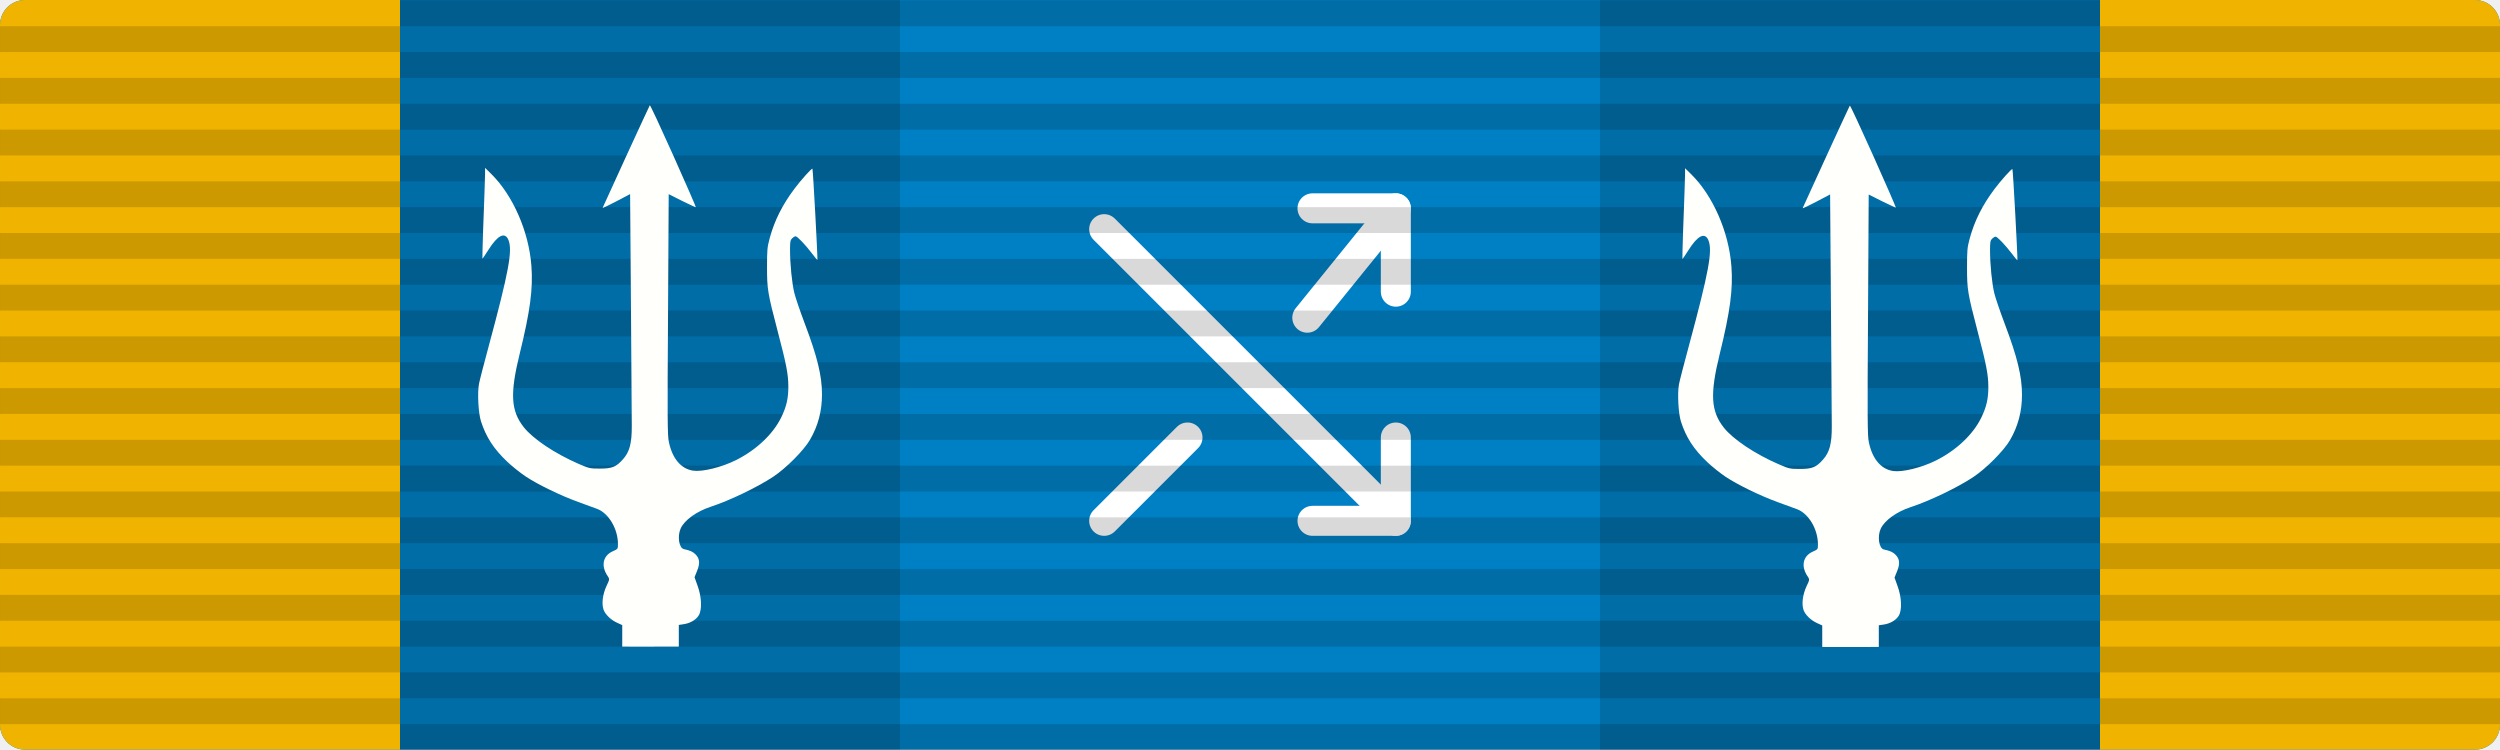
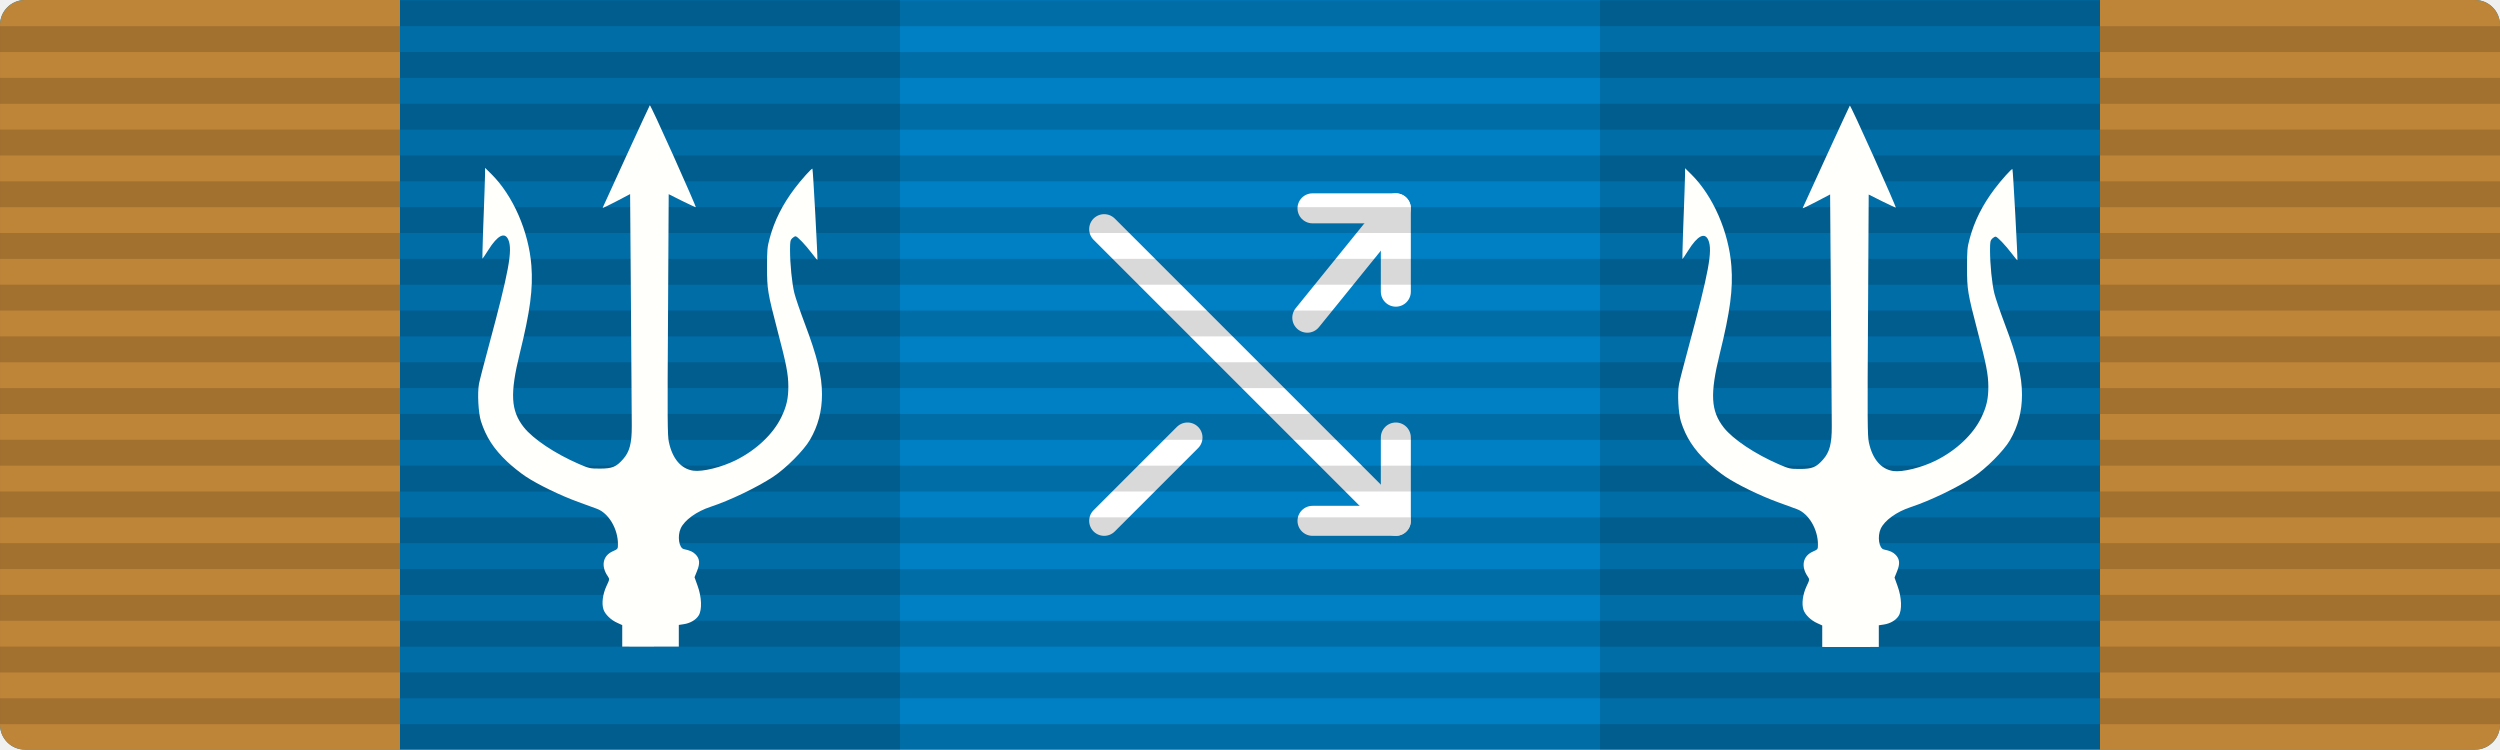
<svg xmlns="http://www.w3.org/2000/svg" xmlns:xlink="http://www.w3.org/1999/xlink" style="isolation:isolate" viewBox="0 0 500 150" width="500pt" height="150pt" version="1.1" id="svg1035">
  <defs id="defs825">
    <linearGradient id="linearGradient45718">
      <stop style="stop-color:#be8437;stop-opacity:1;" offset="0" id="stop45716" />
    </linearGradient>
    <linearGradient id="linearGradient6254">
      <stop style="stop-color:#0080c4;stop-opacity:1;" offset="0" id="stop6252" />
    </linearGradient>
    <linearGradient id="linearGradient14976">
      <stop style="stop-color:#000000;stop-opacity:0.15;" offset="0" id="stop14974" />
    </linearGradient>
    <linearGradient id="linearGradient7019" gradientTransform="translate(-34326,-49904)">
      <stop style="stop-color:#fffffc;stop-opacity:1;" offset="0" id="stop7017" />
    </linearGradient>
    <linearGradient id="linearGradient6393" gradientTransform="translate(-7794,-10726)">
      <stop style="stop-color:#f5e5d6;stop-opacity:1;" offset="0" id="stop6391" />
    </linearGradient>
    <linearGradient id="linearGradient6387" gradientTransform="translate(-1474,-971)">
      <stop style="stop-color:#be8437;stop-opacity:1;" offset="0" id="stop6385" />
    </linearGradient>
    <linearGradient id="linearGradient4909" gradientTransform="translate(-7794,-11076)">
      <stop style="stop-color:#f2f2f2;stop-opacity:1;" offset="0" id="stop4907" />
    </linearGradient>
    <linearGradient id="linearGradient4298">
      <stop style="stop-color:#c3c3c6;stop-opacity:1;" offset="0" id="stop4296" />
    </linearGradient>
    <linearGradient id="linearGradient3690" gradientTransform="translate(-11994,-13176)">
      <stop style="stop-color:#fff2cc;stop-opacity:1;" offset="0" id="stop3688" />
    </linearGradient>
    <linearGradient id="linearGradient3085" gradientTransform="translate(-8844,-13176)">
-       <stop style="stop-color:#f0b400;stop-opacity:1;" offset="0" id="stop3083" />
+       <stop style="stop-color:#be8437;stop-opacity:1;" offset="0" id="stop3083" />
    </linearGradient>
    <linearGradient id="linearGradient2483" gradientTransform="matrix(0.75,0,0,0.75,-16145.283,-23585.793)">
      <stop style="stop-color:#38b9ff;stop-opacity:1;" offset="0" id="stop2481" />
    </linearGradient>
    <linearGradient id="linearGradient1884">
      <stop style="stop-color:#005080;stop-opacity:1;" offset="0" id="stop1882" />
    </linearGradient>
    <linearGradient id="linearGradient7958">
      <stop id="stop7952" style="stop-color:#ffc000;stop-opacity:1" offset="0" />
      <stop id="stop7954" style="stop-color:#ffdf80;stop-opacity:1" offset="0.5" />
      <stop id="stop7956" style="stop-color:#e5ac00;stop-opacity:1" offset="1" />
    </linearGradient>
    <linearGradient x1="394.783" y1="476.928" x2="374.454" y2="437.142" id="linearGradient3652-8" xlink:href="#linearGradient7958" gradientUnits="userSpaceOnUse" gradientTransform="matrix(0.1790042,0,0,0.1790042,20.52061,-43.02618)" />
    <linearGradient x1="289.355" y1="417.233" x2="352.908" y2="456.477" id="linearGradient3654-7" xlink:href="#linearGradient7958" gradientUnits="userSpaceOnUse" gradientTransform="matrix(0.1790042,0,0,0.1790042,20.52061,-43.02618)" />
    <linearGradient x1="299.143" y1="428.989" x2="376.453" y2="414.415" id="linearGradient3656-3" xlink:href="#linearGradient7958" gradientUnits="userSpaceOnUse" gradientTransform="matrix(0.05092553,0.1716071,-0.1716071,0.05092553,146.5522,-55.37333)" />
    <linearGradient x1="412.399" y1="402.397" x2="426.533" y2="433.863" id="linearGradient3658-4" xlink:href="#linearGradient7958" gradientUnits="userSpaceOnUse" gradientTransform="matrix(0.1790042,0,0,0.1790042,20.52061,-43.02618)" />
    <linearGradient x1="403.282" y1="433.531" x2="428.91" y2="497.435" id="linearGradient3660-8" xlink:href="#linearGradient7958" gradientUnits="userSpaceOnUse" gradientTransform="matrix(0.1790042,0,0,0.1790042,20.52061,-43.02618)" />
-     <linearGradient xlink:href="#linearGradient45718" id="linearGradient31574" x1="399" y1="321.036" x2="899" y2="321.036" gradientUnits="userSpaceOnUse" />
+     <linearGradient xlink:href="#linearGradient3085" id="linearGradient31574" x1="399" y1="321.036" x2="899" y2="321.036" gradientUnits="userSpaceOnUse" />
    <linearGradient xlink:href="#linearGradient14976" id="linearGradient44552" gradientUnits="userSpaceOnUse" x1="399" y1="321.036" x2="899" y2="321.036" />
    <linearGradient xlink:href="#linearGradient14976" id="linearGradient44554" gradientUnits="userSpaceOnUse" x1="399" y1="321.036" x2="899" y2="321.036" />
    <linearGradient xlink:href="#linearGradient14976" id="linearGradient44556" gradientUnits="userSpaceOnUse" x1="399" y1="321.036" x2="899" y2="321.036" />
    <linearGradient xlink:href="#linearGradient14976" id="linearGradient44558" gradientUnits="userSpaceOnUse" x1="399" y1="321.036" x2="899" y2="321.036" />
    <linearGradient xlink:href="#linearGradient14976" id="linearGradient44560" gradientUnits="userSpaceOnUse" x1="399" y1="321.036" x2="899" y2="321.036" />
    <linearGradient xlink:href="#linearGradient14976" id="linearGradient44562" gradientUnits="userSpaceOnUse" x1="399" y1="321.036" x2="899" y2="321.036" />
    <linearGradient xlink:href="#linearGradient14976" id="linearGradient44564" gradientUnits="userSpaceOnUse" x1="399" y1="321.036" x2="899" y2="321.036" />
    <linearGradient xlink:href="#linearGradient14976" id="linearGradient44566" gradientUnits="userSpaceOnUse" x1="399" y1="321.036" x2="899" y2="321.036" />
    <linearGradient xlink:href="#linearGradient14976" id="linearGradient44568" gradientUnits="userSpaceOnUse" x1="399" y1="321.036" x2="899" y2="321.036" />
    <linearGradient xlink:href="#linearGradient14976" id="linearGradient44570" gradientUnits="userSpaceOnUse" x1="399" y1="321.036" x2="899" y2="321.036" />
    <linearGradient xlink:href="#linearGradient14976" id="linearGradient44572" gradientUnits="userSpaceOnUse" x1="399" y1="321.036" x2="899" y2="321.036" />
    <linearGradient xlink:href="#linearGradient14976" id="linearGradient44574" gradientUnits="userSpaceOnUse" x1="399" y1="321.036" x2="899" y2="321.036" />
    <linearGradient xlink:href="#linearGradient14976" id="linearGradient44576" gradientUnits="userSpaceOnUse" x1="399" y1="321.036" x2="899" y2="321.036" />
    <linearGradient xlink:href="#linearGradient14976" id="linearGradient44578" gradientUnits="userSpaceOnUse" x1="399" y1="321.036" x2="899" y2="321.036" />
    <linearGradient xlink:href="#linearGradient14976" id="linearGradient44580" gradientUnits="userSpaceOnUse" x1="399" y1="321.036" x2="899" y2="321.036" />
    <linearGradient xlink:href="#linearGradient14976" id="linearGradient44582" gradientUnits="userSpaceOnUse" x1="399" y1="321.036" x2="899" y2="321.036" />
    <linearGradient xlink:href="#linearGradient14976" id="linearGradient44584" gradientUnits="userSpaceOnUse" x1="399" y1="321.036" x2="899" y2="321.036" />
    <linearGradient xlink:href="#linearGradient14976" id="linearGradient44586" gradientUnits="userSpaceOnUse" x1="399" y1="321.036" x2="899" y2="321.036" />
    <linearGradient xlink:href="#linearGradient14976" id="linearGradient44588" gradientUnits="userSpaceOnUse" x1="399" y1="321.036" x2="899" y2="321.036" />
    <linearGradient xlink:href="#linearGradient14976" id="linearGradient44590" gradientUnits="userSpaceOnUse" x1="399" y1="321.036" x2="899" y2="321.036" />
    <linearGradient xlink:href="#linearGradient14976" id="linearGradient44592" gradientUnits="userSpaceOnUse" x1="399" y1="321.036" x2="899" y2="321.036" />
    <linearGradient xlink:href="#linearGradient14976" id="linearGradient44594" gradientUnits="userSpaceOnUse" x1="399" y1="321.036" x2="899" y2="321.036" />
    <linearGradient xlink:href="#linearGradient14976" id="linearGradient44596" gradientUnits="userSpaceOnUse" x1="399" y1="321.036" x2="899" y2="321.036" />
    <linearGradient xlink:href="#linearGradient14976" id="linearGradient44598" gradientUnits="userSpaceOnUse" x1="399" y1="321.036" x2="899" y2="321.036" />
    <linearGradient xlink:href="#linearGradient14976" id="linearGradient44600" gradientUnits="userSpaceOnUse" x1="399" y1="321.036" x2="899" y2="321.036" />
    <linearGradient xlink:href="#linearGradient14976" id="linearGradient44602" gradientUnits="userSpaceOnUse" x1="399" y1="321.036" x2="899" y2="321.036" />
    <linearGradient xlink:href="#linearGradient14976" id="linearGradient44604" gradientUnits="userSpaceOnUse" x1="399" y1="321.036" x2="899" y2="321.036" />
    <linearGradient xlink:href="#linearGradient14976" id="linearGradient44606" gradientUnits="userSpaceOnUse" x1="399" y1="321.036" x2="899" y2="321.036" />
    <linearGradient xlink:href="#linearGradient14976" id="linearGradient44608" gradientUnits="userSpaceOnUse" x1="399" y1="321.036" x2="899" y2="321.036" />
    <linearGradient xlink:href="#linearGradient14976" id="linearGradient44610" gradientUnits="userSpaceOnUse" x1="399" y1="321.036" x2="899" y2="321.036" />
    <linearGradient xlink:href="#linearGradient14976" id="linearGradient44612" gradientUnits="userSpaceOnUse" x1="399" y1="321.036" x2="899" y2="321.036" />
    <linearGradient xlink:href="#linearGradient14976" id="linearGradient44614" gradientUnits="userSpaceOnUse" x1="399" y1="321.036" x2="899" y2="321.036" />
    <linearGradient xlink:href="#linearGradient14976" id="linearGradient44616" gradientUnits="userSpaceOnUse" x1="399" y1="321.036" x2="899" y2="321.036" />
    <linearGradient xlink:href="#linearGradient14976" id="linearGradient44618" gradientUnits="userSpaceOnUse" x1="399" y1="321.036" x2="899" y2="321.036" />
    <linearGradient xlink:href="#linearGradient14976" id="linearGradient44620" gradientUnits="userSpaceOnUse" x1="399" y1="321.036" x2="899" y2="321.036" />
    <linearGradient xlink:href="#linearGradient14976" id="linearGradient44622" gradientUnits="userSpaceOnUse" x1="399" y1="321.036" x2="899" y2="321.036" />
    <linearGradient xlink:href="#linearGradient14976" id="linearGradient44624" gradientUnits="userSpaceOnUse" x1="399" y1="321.036" x2="899" y2="321.036" />
    <linearGradient xlink:href="#linearGradient14976" id="linearGradient44626" gradientUnits="userSpaceOnUse" x1="399" y1="321.036" x2="899" y2="321.036" />
    <linearGradient xlink:href="#linearGradient14976" id="linearGradient44628" gradientUnits="userSpaceOnUse" x1="399" y1="321.036" x2="899" y2="321.036" />
    <linearGradient xlink:href="#linearGradient14976" id="linearGradient44630" gradientUnits="userSpaceOnUse" x1="399" y1="321.036" x2="899" y2="321.036" />
    <linearGradient xlink:href="#linearGradient14976" id="linearGradient44632" gradientUnits="userSpaceOnUse" x1="399" y1="321.036" x2="899" y2="321.036" />
    <linearGradient xlink:href="#linearGradient14976" id="linearGradient44634" gradientUnits="userSpaceOnUse" x1="399" y1="321.036" x2="899" y2="321.036" />
    <linearGradient xlink:href="#linearGradient14976" id="linearGradient44636" gradientUnits="userSpaceOnUse" x1="399" y1="321.036" x2="899" y2="321.036" />
    <linearGradient xlink:href="#linearGradient14976" id="linearGradient44638" gradientUnits="userSpaceOnUse" x1="399" y1="321.036" x2="899" y2="321.036" />
    <linearGradient xlink:href="#linearGradient14976" id="linearGradient44640" gradientUnits="userSpaceOnUse" x1="399" y1="321.036" x2="899" y2="321.036" />
    <linearGradient xlink:href="#linearGradient14976" id="linearGradient44642" gradientUnits="userSpaceOnUse" x1="399" y1="321.036" x2="899" y2="321.036" />
    <linearGradient xlink:href="#linearGradient14976" id="linearGradient44644" gradientUnits="userSpaceOnUse" x1="399" y1="321.036" x2="899" y2="321.036" />
    <linearGradient xlink:href="#linearGradient14976" id="linearGradient44646" gradientUnits="userSpaceOnUse" x1="399" y1="321.036" x2="899" y2="321.036" />
    <linearGradient xlink:href="#linearGradient14976" id="linearGradient44648" gradientUnits="userSpaceOnUse" x1="399" y1="321.036" x2="899" y2="321.036" />
    <linearGradient xlink:href="#linearGradient14976" id="linearGradient44650" gradientUnits="userSpaceOnUse" x1="399" y1="321.036" x2="899" y2="321.036" />
    <linearGradient xlink:href="#linearGradient14976" id="linearGradient44652" gradientUnits="userSpaceOnUse" x1="399" y1="321.036" x2="899" y2="321.036" />
    <linearGradient xlink:href="#linearGradient14976" id="linearGradient44654" gradientUnits="userSpaceOnUse" x1="399" y1="321.036" x2="899" y2="321.036" />
    <linearGradient xlink:href="#linearGradient14976" id="linearGradient44656" gradientUnits="userSpaceOnUse" x1="399" y1="321.036" x2="899" y2="321.036" />
    <linearGradient xlink:href="#linearGradient14976" id="linearGradient44658" gradientUnits="userSpaceOnUse" x1="399" y1="321.036" x2="899" y2="321.036" />
    <linearGradient xlink:href="#linearGradient14976" id="linearGradient44660" gradientUnits="userSpaceOnUse" x1="399" y1="321.036" x2="899" y2="321.036" />
    <linearGradient xlink:href="#linearGradient14976" id="linearGradient44662" gradientUnits="userSpaceOnUse" x1="399" y1="321.036" x2="899" y2="321.036" />
    <linearGradient xlink:href="#linearGradient14976" id="linearGradient44664" gradientUnits="userSpaceOnUse" x1="399" y1="321.036" x2="899" y2="321.036" />
    <linearGradient xlink:href="#linearGradient14976" id="linearGradient44666" gradientUnits="userSpaceOnUse" x1="399" y1="321.036" x2="899" y2="321.036" />
    <linearGradient xlink:href="#linearGradient14976" id="linearGradient44668" gradientUnits="userSpaceOnUse" x1="399" y1="321.036" x2="899" y2="321.036" />
    <linearGradient xlink:href="#linearGradient14976" id="linearGradient44670" gradientUnits="userSpaceOnUse" x1="399" y1="321.036" x2="899" y2="321.036" />
    <linearGradient xlink:href="#linearGradient14976" id="linearGradient44672" gradientUnits="userSpaceOnUse" x1="399" y1="321.036" x2="899" y2="321.036" />
    <linearGradient xlink:href="#linearGradient14976" id="linearGradient44674" gradientUnits="userSpaceOnUse" x1="399" y1="321.036" x2="899" y2="321.036" />
    <linearGradient xlink:href="#linearGradient14976" id="linearGradient44676" gradientUnits="userSpaceOnUse" x1="399" y1="321.036" x2="899" y2="321.036" />
    <linearGradient xlink:href="#linearGradient14976" id="linearGradient44678" gradientUnits="userSpaceOnUse" x1="399" y1="321.036" x2="899" y2="321.036" />
    <linearGradient xlink:href="#linearGradient14976" id="linearGradient44680" gradientUnits="userSpaceOnUse" x1="399" y1="321.036" x2="899" y2="321.036" />
    <linearGradient xlink:href="#linearGradient14976" id="linearGradient44682" gradientUnits="userSpaceOnUse" x1="399" y1="321.036" x2="899" y2="321.036" />
    <linearGradient xlink:href="#linearGradient14976" id="linearGradient44684" gradientUnits="userSpaceOnUse" x1="399" y1="321.036" x2="899" y2="321.036" />
    <linearGradient xlink:href="#linearGradient14976" id="linearGradient44686" gradientUnits="userSpaceOnUse" x1="399" y1="321.036" x2="899" y2="321.036" />
    <linearGradient xlink:href="#linearGradient14976" id="linearGradient44688" gradientUnits="userSpaceOnUse" x1="399" y1="321.036" x2="899" y2="321.036" />
    <linearGradient xlink:href="#linearGradient14976" id="linearGradient44690" gradientUnits="userSpaceOnUse" x1="399" y1="321.036" x2="899" y2="321.036" />
    <linearGradient xlink:href="#linearGradient14976" id="linearGradient44692" gradientUnits="userSpaceOnUse" x1="399" y1="321.036" x2="899" y2="321.036" />
    <linearGradient xlink:href="#linearGradient14976" id="linearGradient44694" gradientUnits="userSpaceOnUse" x1="399" y1="321.036" x2="899" y2="321.036" />
    <linearGradient xlink:href="#linearGradient14976" id="linearGradient44696" gradientUnits="userSpaceOnUse" x1="399" y1="321.036" x2="899" y2="321.036" />
    <linearGradient xlink:href="#linearGradient14976" id="linearGradient44698" gradientUnits="userSpaceOnUse" x1="399" y1="321.036" x2="899" y2="321.036" />
    <linearGradient xlink:href="#linearGradient14976" id="linearGradient44700" gradientUnits="userSpaceOnUse" x1="399" y1="321.036" x2="899" y2="321.036" />
    <linearGradient xlink:href="#linearGradient14976" id="linearGradient44702" gradientUnits="userSpaceOnUse" x1="399" y1="321.036" x2="899" y2="321.036" />
    <linearGradient xlink:href="#linearGradient14976" id="linearGradient44704" gradientUnits="userSpaceOnUse" x1="399" y1="321.036" x2="899" y2="321.036" />
    <linearGradient xlink:href="#linearGradient14976" id="linearGradient44706" gradientUnits="userSpaceOnUse" x1="399" y1="321.036" x2="899" y2="321.036" />
    <linearGradient xlink:href="#linearGradient14976" id="linearGradient44708" gradientUnits="userSpaceOnUse" x1="399" y1="321.036" x2="899" y2="321.036" />
    <linearGradient xlink:href="#linearGradient14976" id="linearGradient44710" gradientUnits="userSpaceOnUse" x1="399" y1="321.036" x2="899" y2="321.036" />
    <linearGradient xlink:href="#linearGradient14976" id="linearGradient44712" gradientUnits="userSpaceOnUse" x1="399" y1="321.036" x2="899" y2="321.036" />
    <linearGradient xlink:href="#linearGradient14976" id="linearGradient44714" gradientUnits="userSpaceOnUse" x1="399" y1="321.036" x2="899" y2="321.036" />
    <linearGradient xlink:href="#linearGradient14976" id="linearGradient44716" gradientUnits="userSpaceOnUse" x1="399" y1="321.036" x2="899" y2="321.036" />
    <linearGradient xlink:href="#linearGradient14976" id="linearGradient44718" gradientUnits="userSpaceOnUse" x1="399" y1="321.036" x2="899" y2="321.036" />
    <linearGradient xlink:href="#linearGradient14976" id="linearGradient44720" gradientUnits="userSpaceOnUse" x1="399" y1="321.036" x2="899" y2="321.036" />
    <linearGradient xlink:href="#linearGradient14976" id="linearGradient44722" gradientUnits="userSpaceOnUse" x1="399" y1="321.036" x2="899" y2="321.036" />
    <linearGradient xlink:href="#linearGradient14976" id="linearGradient44724" gradientUnits="userSpaceOnUse" x1="399" y1="321.036" x2="899" y2="321.036" />
    <linearGradient xlink:href="#linearGradient14976" id="linearGradient44726" gradientUnits="userSpaceOnUse" x1="399" y1="321.036" x2="899" y2="321.036" />
    <linearGradient xlink:href="#linearGradient14976" id="linearGradient44728" gradientUnits="userSpaceOnUse" x1="399" y1="321.036" x2="899" y2="321.036" />
    <linearGradient xlink:href="#linearGradient14976" id="linearGradient44730" gradientUnits="userSpaceOnUse" x1="399" y1="321.036" x2="899" y2="321.036" />
    <linearGradient xlink:href="#linearGradient14976" id="linearGradient44732" gradientUnits="userSpaceOnUse" x1="399" y1="321.036" x2="899" y2="321.036" />
    <linearGradient xlink:href="#linearGradient6254" id="linearGradient7235" gradientUnits="userSpaceOnUse" gradientTransform="translate(-424,-270.9999)" x1="424" y1="345.964" x2="924" y2="345.964" />
  </defs>
  <g id="g13846" transform="matrix(2.774503,0,0,2.798122,-1054.197,-1620.29)" style="display:none;stroke-width:0.269">
    <path id="path12752" style="fill:#ffd970;fill-opacity:1;fill-rule:evenodd;stroke:#b28600;stroke-width:0.538;stroke-miterlimit:4;stroke-dasharray:none;stroke-opacity:1" d="m 91.824,19.084 -0.152,0.422 -3.949,10.828 0.016,0.018 -12.162,0.064 9.773,7.045 -4.145,11.689 10.648,-7.57 10.93,7.561 -4.316,-11.799 9.227,-6.926 -11.779,-0.045 z" />
    <path d="m 87.756,30.352 4.069,-11.267 4.089,11.286 11.78,0.046 -9.227,6.925 4.317,11.799 -10.931,-7.56 -10.647,7.572 4.144,-11.69 -9.774,-7.046 z" id="path2178-0" style="fill:#ffd970;fill-opacity:1;fill-rule:evenodd;stroke:none;stroke-width:0.014" />
    <g id="g8443" style="stroke-width:0.269">
      <path d="M 91.853,41.58 81.206,49.151 91.81,35.233 Z" id="path2180-3" style="fill:url(#linearGradient3652-8);fill-opacity:1;fill-rule:evenodd;stroke:none;stroke-width:0.014" />
      <path d="m 91.809,35.232 -6.46,2.23 -9.774,-7.046 z" id="path2182-9" style="fill:url(#linearGradient3654-7);fill-opacity:1;fill-rule:evenodd;stroke:none;stroke-width:0.014" />
      <path d="m 91.809,35.233 -4.087,-4.899 4.064,-11.14 z" id="path2184-8" style="fill:url(#linearGradient3656-3);fill-opacity:1;fill-rule:evenodd;stroke:none;stroke-width:0.014" />
      <path d="m 95.914,30.37 11.78,0.046 -15.884,4.817 z" id="path2186-6" style="fill:url(#linearGradient3658-4);fill-opacity:1;fill-rule:evenodd;stroke:none;stroke-width:0.014" />
      <path d="M 98.467,37.341 102.784,49.14 91.81,35.234 Z" id="path2188-5" style="fill:url(#linearGradient3660-8);fill-opacity:1;fill-rule:evenodd;stroke:none;stroke-width:0.014" />
    </g>
  </g>
  <path d="m 5,6.042e-5 h 490 c 2.76,0 5,2.239 5,4.998 V 144.93 c 0,2.759 -2.24,4.998 -5,4.998 H 5 c -2.76,0 -5,-2.239 -5,-4.998 V 4.998 C 0,2.239 2.24,6.042e-5 5,6.042e-5 Z" id="use18697" style="fill:url(#linearGradient7235);fill-opacity:1" />
  <g style="fill:none;stroke:#2c3e50;stroke-width:1.44;stroke-linecap:round;stroke-linejoin:round;stroke-miterlimit:4;stroke-dasharray:none" id="use2171" transform="matrix(4.166667,0,0,4.166667,200,25.00002)">
    <path stroke="none" d="M 0,0 H 24 V 24 H 0 Z" fill="none" id="path6867" style="stroke-width:1.44;stroke-miterlimit:4;stroke-dasharray:none" />
    <polyline points="15 4 19 4 19 8" id="polyline6869" style="stroke:#ffffff;stroke-width:1.44;stroke-miterlimit:4;stroke-dasharray:none;stroke-opacity:1" />
    <line x1="14.75" y1="9.25" x2="19" y2="4" id="line6871" style="stroke:#ffffff;stroke-width:1.44;stroke-miterlimit:4;stroke-dasharray:none;stroke-opacity:1" />
    <line x1="5" y1="19" x2="9" y2="15" id="line6873" style="stroke:#ffffff;stroke-width:1.44;stroke-miterlimit:4;stroke-dasharray:none;stroke-opacity:1" />
    <polyline points="15 19 19 19 19 15" id="polyline6875" style="stroke:#ffffff;stroke-width:1.44;stroke-miterlimit:4;stroke-dasharray:none;stroke-opacity:1" />
    <line x1="5" y1="5" x2="19" y2="19" id="line6877" style="stroke:#ffffff;stroke-width:1.44;stroke-miterlimit:4;stroke-dasharray:none;stroke-opacity:1" />
  </g>
  <path id="use18699" style="fill:url(#linearGradient3085);fill-opacity:1;fill-rule:nonzero;stroke-width:2.309;stop-color:#000000" d="M 5,2.042e-5 C 2.24,2.042e-5 5e-4,2.239 5e-4,4.998 V 144.93 c 0,2.759 2.24,4.998 5,4.998 H 80 V 2.042e-5 Z" />
  <path id="use18701" style="fill:url(#linearGradient3085);fill-opacity:1;fill-rule:nonzero;stroke-width:2.309;stop-color:#000000" d="M 420,2.042e-5 V 149.928 h 75 c 2.76,0 5,-2.239 5,-4.998 V 4.998 c 0,-2.759 -2.24,-4.998 -5,-4.998 z" />
  <g id="use18703" style="display:inline;fill:url(#linearGradient31574);fill-opacity:1;stroke-width:1" transform="matrix(1,0,0,0.9995202,-399,-245.882)">
    <g id="g31446" style="opacity:1;fill:url(#linearGradient44612);fill-opacity:1;stroke-width:1">
      <g opacity="0.25" id="g31388" style="opacity:1;fill:url(#linearGradient44554);fill-opacity:1;stroke-width:1">
        <path d="m 479,390.899 h 340 v 5.173 H 479 Z" fill-rule="evenodd" fill="#000000" id="path31386" style="fill:url(#linearGradient44552);fill-opacity:1;stroke-width:1" />
      </g>
      <g opacity="0.25" id="g31392" style="opacity:1;fill:url(#linearGradient44558);fill-opacity:1;stroke-width:1">
        <path d="m 479,380.554 h 340 v 5.173 H 479 Z" fill-rule="evenodd" fill="#000000" id="path31390" style="fill:url(#linearGradient44556);fill-opacity:1;stroke-width:1" />
      </g>
      <g opacity="0.25" id="g31396" style="opacity:1;fill:url(#linearGradient44562);fill-opacity:1;stroke-width:1">
        <path d="m 479,370.21 h 340 v 5.172 H 479 Z" fill-rule="evenodd" fill="#000000" id="path31394" style="fill:url(#linearGradient44560);fill-opacity:1;stroke-width:1" />
      </g>
      <g opacity="0.25" id="g31400" style="opacity:1;fill:url(#linearGradient44566);fill-opacity:1;stroke-width:1">
        <path d="m 479,359.865 h 340 v 5.172 H 479 Z" fill-rule="evenodd" fill="#000000" id="path31398" style="fill:url(#linearGradient44564);fill-opacity:1;stroke-width:1" />
      </g>
      <g opacity="0.25" id="g31404" style="opacity:1;fill:url(#linearGradient44570);fill-opacity:1;stroke-width:1">
        <path d="m 479,349.52 h 340 v 5.172 H 479 Z" fill-rule="evenodd" fill="#000000" id="path31402" style="fill:url(#linearGradient44568);fill-opacity:1;stroke-width:1" />
      </g>
      <g opacity="0.25" id="g31408" style="opacity:1;fill:url(#linearGradient44574);fill-opacity:1;stroke-width:1">
        <path d="m 479,339.175 h 340 v 5.173 H 479 Z" fill-rule="evenodd" fill="#000000" id="path31406" style="fill:url(#linearGradient44572);fill-opacity:1;stroke-width:1" />
      </g>
      <g opacity="0.25" id="g31412" style="opacity:1;fill:url(#linearGradient44578);fill-opacity:1;stroke-width:1">
        <path d="m 479,328.83 h 340 v 5.173 H 479 Z" fill-rule="evenodd" fill="#000000" id="path31410" style="fill:url(#linearGradient44576);fill-opacity:1;stroke-width:1" />
      </g>
      <g opacity="0.25" id="g31416" style="opacity:1;fill:url(#linearGradient44582);fill-opacity:1;stroke-width:1">
        <path d="m 479,318.486 h 340 v 5.172 H 479 Z" fill-rule="evenodd" fill="#000000" id="path31414" style="fill:url(#linearGradient44580);fill-opacity:1;stroke-width:1" />
      </g>
      <g opacity="0.25" id="g31420" style="opacity:1;fill:url(#linearGradient44586);fill-opacity:1;stroke-width:1">
        <path d="m 479,308.141 h 340 v 5.172 H 479 Z" fill-rule="evenodd" fill="#000000" id="path31418" style="fill:url(#linearGradient44584);fill-opacity:1;stroke-width:1" />
      </g>
      <g opacity="0.25" id="g31424" style="opacity:1;fill:url(#linearGradient44590);fill-opacity:1;stroke-width:1">
        <path d="m 479,297.796 h 340 v 5.172 H 479 Z" fill-rule="evenodd" fill="#000000" id="path31422" style="fill:url(#linearGradient44588);fill-opacity:1;stroke-width:1" />
      </g>
      <g opacity="0.25" id="g31428" style="opacity:1;fill:url(#linearGradient44594);fill-opacity:1;stroke-width:1">
        <path d="m 479,287.451 h 340 v 5.173 H 479 Z" fill-rule="evenodd" fill="#000000" id="path31426" style="fill:url(#linearGradient44592);fill-opacity:1;stroke-width:1" />
      </g>
      <g opacity="0.25" id="g31432" style="opacity:1;fill:url(#linearGradient44598);fill-opacity:1;stroke-width:1">
        <path d="m 479,277.106 h 340 v 5.173 H 479 Z" fill-rule="evenodd" fill="#000000" id="path31430" style="fill:url(#linearGradient44596);fill-opacity:1;stroke-width:1" />
      </g>
      <g opacity="0.25" id="g31436" style="opacity:1;fill:url(#linearGradient44602);fill-opacity:1;stroke-width:1">
        <path d="m 479,266.762 h 340 v 5.172 H 479 Z" fill-rule="evenodd" fill="#000000" id="path31434" style="fill:url(#linearGradient44600);fill-opacity:1;stroke-width:1" />
      </g>
      <g opacity="0.25" id="g31440" style="opacity:1;fill:url(#linearGradient44606);fill-opacity:1;stroke-width:1">
        <path d="m 479,256.417 h 340 v 5.172 H 479 Z" fill-rule="evenodd" fill="#000000" id="path31438" style="fill:url(#linearGradient44604);fill-opacity:1;stroke-width:1" />
      </g>
      <g opacity="0.25" id="g31444" style="opacity:1;fill:url(#linearGradient44610);fill-opacity:1;stroke-width:1">
        <path d="m 479,246.072 h 340 v 5.172 H 479 Z" fill-rule="evenodd" fill="#000000" id="path31442" style="fill:url(#linearGradient44608);fill-opacity:1;stroke-width:1" />
      </g>
    </g>
    <rect x="479" y="246" width="100" height="150" fill="#930007" id="rect31448" style="opacity:1;fill:url(#linearGradient44614);fill-opacity:1;stroke-width:1" />
    <rect x="719" y="246" width="100" height="150" fill="#930007" id="rect31450" style="opacity:1;fill:url(#linearGradient44616);fill-opacity:1;stroke-width:1" />
    <g id="g31508" style="opacity:1;fill:url(#linearGradient44674);fill-opacity:1;stroke-width:1">
      <g opacity="0.25" id="g31454" style="opacity:1;fill:url(#linearGradient44620);fill-opacity:1;stroke-width:1">
        <path d="m 399,385.727 h 80 v 5.172 h -80 z" fill-rule="evenodd" fill="#000000" id="path31452" style="fill:url(#linearGradient44618);fill-opacity:1;stroke-width:1" />
      </g>
      <g opacity="0.25" id="g31458" style="opacity:1;fill:url(#linearGradient44624);fill-opacity:1;stroke-width:1">
        <path d="m 399,375.382 h 80 v 5.172 h -80 z" fill-rule="evenodd" fill="#000000" id="path31456" style="fill:url(#linearGradient44622);fill-opacity:1;stroke-width:1" />
      </g>
      <g opacity="0.25" id="g31462" style="opacity:1;fill:url(#linearGradient44628);fill-opacity:1;stroke-width:1">
        <path d="m 399,365.037 h 80 v 5.172 h -80 z" fill-rule="evenodd" fill="#000000" id="path31460" style="fill:url(#linearGradient44626);fill-opacity:1;stroke-width:1" />
      </g>
      <g opacity="0.25" id="g31466" style="opacity:1;fill:url(#linearGradient44632);fill-opacity:1;stroke-width:1">
        <path d="m 399,354.692 h 80 v 5.173 h -80 z" fill-rule="evenodd" fill="#000000" id="path31464" style="fill:url(#linearGradient44630);fill-opacity:1;stroke-width:1" />
      </g>
      <g opacity="0.25" id="g31470" style="opacity:1;fill:url(#linearGradient44636);fill-opacity:1;stroke-width:1">
        <path d="m 399,344.347 h 80 v 5.173 h -80 z" fill-rule="evenodd" fill="#000000" id="path31468" style="fill:url(#linearGradient44634);fill-opacity:1;stroke-width:1" />
      </g>
      <g opacity="0.25" id="g31474" style="opacity:1;fill:url(#linearGradient44640);fill-opacity:1;stroke-width:1">
        <path d="m 399,334.003 h 80 v 5.172 h -80 z" fill-rule="evenodd" fill="#000000" id="path31472" style="fill:url(#linearGradient44638);fill-opacity:1;stroke-width:1" />
      </g>
      <g opacity="0.25" id="g31478" style="opacity:1;fill:url(#linearGradient44644);fill-opacity:1;stroke-width:1">
        <path d="m 399,323.658 h 80 v 5.172 h -80 z" fill-rule="evenodd" fill="#000000" id="path31476" style="fill:url(#linearGradient44642);fill-opacity:1;stroke-width:1" />
      </g>
      <g opacity="0.25" id="g31482" style="opacity:1;fill:url(#linearGradient44648);fill-opacity:1;stroke-width:1">
        <path d="m 399,313.313 h 80 v 5.172 h -80 z" fill-rule="evenodd" fill="#000000" id="path31480" style="fill:url(#linearGradient44646);fill-opacity:1;stroke-width:1" />
      </g>
      <g opacity="0.25" id="g31486" style="opacity:1;fill:url(#linearGradient44652);fill-opacity:1;stroke-width:1">
        <path d="m 399,302.968 h 80 v 5.173 h -80 z" fill-rule="evenodd" fill="#000000" id="path31484" style="fill:url(#linearGradient44650);fill-opacity:1;stroke-width:1" />
      </g>
      <g opacity="0.25" id="g31490" style="opacity:1;fill:url(#linearGradient44656);fill-opacity:1;stroke-width:1">
        <path d="m 399,292.623 h 80 v 5.173 h -80 z" fill-rule="evenodd" fill="#000000" id="path31488" style="fill:url(#linearGradient44654);fill-opacity:1;stroke-width:1" />
      </g>
      <g opacity="0.25" id="g31494" style="opacity:1;fill:url(#linearGradient44660);fill-opacity:1;stroke-width:1">
        <path d="m 399,282.279 h 80 v 5.172 h -80 z" fill-rule="evenodd" fill="#000000" id="path31492" style="fill:url(#linearGradient44658);fill-opacity:1;stroke-width:1" />
      </g>
      <g opacity="0.25" id="g31498" style="opacity:1;fill:url(#linearGradient44664);fill-opacity:1;stroke-width:1">
        <path d="m 399,271.934 h 80 v 5.172 h -80 z" fill-rule="evenodd" fill="#000000" id="path31496" style="fill:url(#linearGradient44662);fill-opacity:1;stroke-width:1" />
      </g>
      <g opacity="0.25" id="g31502" style="opacity:1;fill:url(#linearGradient44668);fill-opacity:1;stroke-width:1">
        <path d="m 399,261.589 h 80 v 5.172 h -80 z" fill-rule="evenodd" fill="#000000" id="path31500" style="fill:url(#linearGradient44666);fill-opacity:1;stroke-width:1" />
      </g>
      <g opacity="0.25" id="g31506" style="opacity:1;fill:url(#linearGradient44672);fill-opacity:1;stroke-width:1">
        <path d="m 399,251.244 h 80 v 5.173 h -80 z" fill-rule="evenodd" fill="#000000" id="path31504" style="fill:url(#linearGradient44670);fill-opacity:1;stroke-width:1" />
      </g>
    </g>
    <g id="g31566" style="opacity:1;fill:url(#linearGradient44732);fill-opacity:1;stroke-width:1">
      <g opacity="0.25" id="g31512" style="opacity:1;fill:url(#linearGradient44678);fill-opacity:1;stroke-width:1">
        <path d="m 819,385.727 h 80 v 5.172 h -80 z" fill-rule="evenodd" fill="#000000" id="path31510" style="fill:url(#linearGradient44676);fill-opacity:1;stroke-width:1" />
      </g>
      <g opacity="0.25" id="g31516" style="opacity:1;fill:url(#linearGradient44682);fill-opacity:1;stroke-width:1">
        <path d="m 819,375.382 h 80 v 5.172 h -80 z" fill-rule="evenodd" fill="#000000" id="path31514" style="fill:url(#linearGradient44680);fill-opacity:1;stroke-width:1" />
      </g>
      <g opacity="0.25" id="g31520" style="opacity:1;fill:url(#linearGradient44686);fill-opacity:1;stroke-width:1">
        <path d="m 819,365.037 h 80 v 5.172 h -80 z" fill-rule="evenodd" fill="#000000" id="path31518" style="fill:url(#linearGradient44684);fill-opacity:1;stroke-width:1" />
      </g>
      <g opacity="0.25" id="g31524" style="opacity:1;fill:url(#linearGradient44690);fill-opacity:1;stroke-width:1">
        <path d="m 819,354.692 h 80 v 5.173 h -80 z" fill-rule="evenodd" fill="#000000" id="path31522" style="fill:url(#linearGradient44688);fill-opacity:1;stroke-width:1" />
      </g>
      <g opacity="0.25" id="g31528" style="opacity:1;fill:url(#linearGradient44694);fill-opacity:1;stroke-width:1">
        <path d="m 819,344.347 h 80 v 5.173 h -80 z" fill-rule="evenodd" fill="#000000" id="path31526" style="fill:url(#linearGradient44692);fill-opacity:1;stroke-width:1" />
      </g>
      <g opacity="0.25" id="g31532" style="opacity:1;fill:url(#linearGradient44698);fill-opacity:1;stroke-width:1">
        <path d="m 819,334.003 h 80 v 5.172 h -80 z" fill-rule="evenodd" fill="#000000" id="path31530" style="fill:url(#linearGradient44696);fill-opacity:1;stroke-width:1" />
      </g>
      <g opacity="0.25" id="g31536" style="opacity:1;fill:url(#linearGradient44702);fill-opacity:1;stroke-width:1">
        <path d="m 819,323.658 h 80 v 5.172 h -80 z" fill-rule="evenodd" fill="#000000" id="path31534" style="fill:url(#linearGradient44700);fill-opacity:1;stroke-width:1" />
      </g>
      <g opacity="0.25" id="g31540" style="opacity:1;fill:url(#linearGradient44706);fill-opacity:1;stroke-width:1">
        <path d="m 819,313.313 h 80 v 5.172 h -80 z" fill-rule="evenodd" fill="#000000" id="path31538" style="fill:url(#linearGradient44704);fill-opacity:1;stroke-width:1" />
      </g>
      <g opacity="0.25" id="g31544" style="opacity:1;fill:url(#linearGradient44710);fill-opacity:1;stroke-width:1">
        <path d="m 819,302.968 h 80 v 5.173 h -80 z" fill-rule="evenodd" fill="#000000" id="path31542" style="fill:url(#linearGradient44708);fill-opacity:1;stroke-width:1" />
      </g>
      <g opacity="0.25" id="g31548" style="opacity:1;fill:url(#linearGradient44714);fill-opacity:1;stroke-width:1">
        <path d="m 819,292.623 h 80 v 5.173 h -80 z" fill-rule="evenodd" fill="#000000" id="path31546" style="fill:url(#linearGradient44712);fill-opacity:1;stroke-width:1" />
      </g>
      <g opacity="0.25" id="g31552" style="opacity:1;fill:url(#linearGradient44718);fill-opacity:1;stroke-width:1">
        <path d="m 819,282.279 h 80 v 5.172 h -80 z" fill-rule="evenodd" fill="#000000" id="path31550" style="fill:url(#linearGradient44716);fill-opacity:1;stroke-width:1" />
      </g>
      <g opacity="0.25" id="g31556" style="opacity:1;fill:url(#linearGradient44722);fill-opacity:1;stroke-width:1">
        <path d="m 819,271.934 h 80 v 5.172 h -80 z" fill-rule="evenodd" fill="#000000" id="path31554" style="fill:url(#linearGradient44720);fill-opacity:1;stroke-width:1" />
      </g>
      <g opacity="0.25" id="g31560" style="opacity:1;fill:url(#linearGradient44726);fill-opacity:1;stroke-width:1">
        <path d="m 819,261.589 h 80 v 5.172 h -80 z" fill-rule="evenodd" fill="#000000" id="path31558" style="fill:url(#linearGradient44724);fill-opacity:1;stroke-width:1" />
      </g>
      <g opacity="0.25" id="g31564" style="opacity:1;fill:url(#linearGradient44730);fill-opacity:1;stroke-width:1">
        <path d="m 819,251.244 h 80 v 5.173 h -80 z" fill-rule="evenodd" fill="#000000" id="path31562" style="fill:url(#linearGradient44728);fill-opacity:1;stroke-width:1" />
      </g>
    </g>
  </g>
  <path d="m 135.761,129.319 q 0,-2.427 0,-4.332 l 0.976,-0.148 c 1.297,-0.188 2.446,-0.858 2.999,-1.746 0.7,-1.129 0.611,-3.689 -0.217,-5.933 l -0.612,-1.711 0.508,-1.267 c 0.612,-1.5 0.533,-2.432 -0.276,-3.275 -0.538,-0.552 -1.085,-0.809 -2.372,-1.085 -0.977,-0.217 -1.327,-2.599 -0.626,-4.142 0.764,-1.667 3.18,-3.408 6.006,-4.33 3.807,-1.253 9.252,-3.867 12.462,-5.977 2.57,-1.697 6.15,-5.277 7.388,-7.417 1.617,-2.782 2.401,-5.716 2.401,-9.079 0,-3.699 -0.917,-7.491 -3.471,-14.238 -0.903,-2.386 -1.835,-5.119 -2.067,-6.07 -0.473,-1.938 -0.853,-5.79 -0.853,-8.606 0,-1.608 0.059,-1.938 0.409,-2.293 0.232,-0.227 0.538,-0.414 0.706,-0.414 0.335,0 1.943,1.681 3.304,3.471 0.532,0.721 1.006,1.268 1.055,1.243 0.089,-0.113 -0.873,-18.103 -0.996,-18.217 -0.138,-0.148 -2.185,2.131 -3.546,3.931 -2.446,3.24 -4.054,6.44 -5,9.956 -0.489,1.805 -0.533,2.338 -0.533,5.81 0,4.354 0.118,5.104 2.12,12.767 1.731,6.574 2.131,8.606 2.141,11.027 0.015,2.412 -0.365,4.064 -1.42,6.234 -1.653,3.363 -4.967,6.5 -9.05,8.546 -2.89,1.44 -6.697,2.372 -8.546,2.111 -2.431,-0.35 -4.177,-2.402 -4.878,-5.735 -0.276,-1.297 -0.305,-4.434 -0.167,-25.521 l 0.133,-24.046 2.678,1.346 c 1.484,0.73 2.722,1.302 2.752,1.267 0.044,-0.044 -1.973,-4.69 -4.498,-10.321 -2.52,-5.627 -4.631,-10.154 -4.705,-10.076 -0.108,0.124 -9.162,19.82 -9.434,20.506 -0.049,0.108 1.174,-0.464 2.708,-1.273 l 2.781,-1.464 0.168,21.782 c 0.089,11.989 0.167,23.046 0.167,24.574 0.015,3.487 -0.429,5.183 -1.745,6.663 -1.361,1.548 -2.185,1.884 -4.616,1.884 -1.988,0 -2.141,-0.03 -4.236,-0.932 -4.754,-2.062 -9.158,-5.001 -11.008,-7.353 -2.599,-3.319 -2.781,-6.697 -0.794,-14.77 2.082,-8.453 2.673,-12.936 2.323,-17.507 -0.518,-6.85 -3.669,-14.05 -8.023,-18.365 l -1.243,-1.223 v 1.134 c 0,0.611 -0.045,2.185 -0.104,3.487 -0.182,3.989 -0.478,13.482 -0.429,13.546 0.03,0.025 0.562,-0.754 1.179,-1.731 1.864,-2.978 3.314,-3.698 4.019,-2.031 0.873,2.096 0.079,6.361 -3.916,21.176 -0.976,3.605 -1.864,7.032 -1.967,7.629 -0.341,1.849 -0.124,5.824 0.394,7.461 1.011,3.151 2.555,5.548 5.262,8.103 0.977,0.932 2.629,2.249 3.669,2.939 2.461,1.632 6.924,3.802 10.549,5.119 1.573,0.582 3.255,1.193 3.728,1.361 2.343,0.873 4.207,4.024 4.192,7.096 0,0.913 -0.015,0.947 -1.026,1.391 -2.002,0.873 -2.431,2.979 -0.991,5.025 0.365,0.558 0.365,0.572 -0.291,1.963 -0.735,1.588 -0.981,3.487 -0.582,4.66 0.306,0.962 1.499,2.111 2.737,2.659 l 1.011,0.463 v 4.298 c 0.785,0.01 2.103,0.028 11.313,0 z m -5.124,11.158" vector-effect="non-scaling-stroke" stroke-width="2" stroke-linejoin="miter" stroke-linecap="square" stroke-miterlimit="3" id="use18705" style="isolation:isolate;fill:url(#linearGradient7019);fill-opacity:1" />
  <path d="m 375.761,129.391 q 0,-2.428 0,-4.333 l 0.976,-0.148 c 1.297,-0.187 2.446,-0.858 2.999,-1.745 0.7,-1.13 0.611,-3.689 -0.217,-5.933 l -0.612,-1.711 0.508,-1.268 c 0.612,-1.499 0.533,-2.431 -0.276,-3.274 -0.538,-0.553 -1.085,-0.809 -2.372,-1.085 -0.977,-0.217 -1.327,-2.599 -0.626,-4.143 0.764,-1.667 3.18,-3.407 6.006,-4.33 3.807,-1.252 9.252,-3.866 12.462,-5.977 2.57,-1.696 6.15,-5.276 7.388,-7.417 1.617,-2.781 2.401,-5.715 2.401,-9.079 0,-3.698 -0.917,-7.491 -3.471,-14.237 -0.903,-2.387 -1.835,-5.119 -2.067,-6.071 -0.473,-1.938 -0.853,-5.789 -0.853,-8.605 0,-1.608 0.059,-1.938 0.409,-2.293 0.232,-0.227 0.538,-0.415 0.706,-0.415 0.335,0 1.943,1.682 3.304,3.472 0.532,0.72 1.006,1.268 1.055,1.243 0.089,-0.114 -0.873,-18.104 -0.996,-18.217 -0.138,-0.148 -2.185,2.13 -3.546,3.93 -2.446,3.24 -4.054,6.441 -5,9.957 -0.489,1.805 -0.533,2.338 -0.533,5.809 0,4.355 0.118,5.104 2.12,12.768 1.731,6.574 2.131,8.606 2.141,11.027 0.015,2.412 -0.365,4.064 -1.42,6.233 -1.653,3.364 -4.967,6.5 -9.05,8.547 -2.89,1.44 -6.697,2.372 -8.546,2.111 -2.431,-0.351 -4.177,-2.402 -4.878,-5.736 -0.276,-1.297 -0.305,-4.433 -0.167,-25.521 l 0.133,-24.046 2.678,1.347 c 1.484,0.729 2.722,1.301 2.752,1.267 0.044,-0.044 -1.973,-4.69 -4.498,-10.322 -2.52,-5.627 -4.631,-10.154 -4.705,-10.075 -0.108,0.123 -9.162,19.82 -9.434,20.505 -0.049,0.109 1.174,-0.463 2.708,-1.272 l 2.781,-1.465 0.168,21.783 c 0.089,11.989 0.167,23.045 0.167,24.574 0.015,3.486 -0.429,5.183 -1.745,6.662 -1.361,1.549 -2.185,1.884 -4.616,1.884 -1.988,0 -2.141,-0.029 -4.236,-0.932 -4.754,-2.061 -9.158,-5 -11.008,-7.353 -2.599,-3.319 -2.781,-6.697 -0.794,-14.77 2.082,-8.452 2.673,-12.935 2.323,-17.507 -0.518,-6.85 -3.669,-14.05 -8.023,-18.365 l -1.243,-1.223 v 1.135 c 0,0.611 -0.045,2.184 -0.104,3.486 -0.182,3.99 -0.478,13.483 -0.429,13.547 0.03,0.025 0.562,-0.754 1.179,-1.731 1.864,-2.979 3.314,-3.699 4.019,-2.032 0.873,2.096 0.079,6.362 -3.916,21.176 -0.976,3.605 -1.864,7.033 -1.967,7.629 -0.341,1.85 -0.124,5.825 0.394,7.462 1.011,3.151 2.555,5.548 5.262,8.102 0.977,0.932 2.629,2.249 3.669,2.94 2.461,1.632 6.924,3.802 10.549,5.118 1.573,0.582 3.255,1.194 3.728,1.362 2.343,0.872 4.207,4.024 4.192,7.096 0,0.912 -0.015,0.947 -1.026,1.391 -2.002,0.873 -2.431,2.978 -0.991,5.025 0.365,0.557 0.365,0.572 -0.291,1.963 -0.735,1.588 -0.981,3.486 -0.582,4.66 0.306,0.962 1.499,2.111 2.737,2.658 l 1.011,0.464 v 4.298 c 0.785,0.01 2.103,0.028 11.313,0 z m -5.124,11.157" vector-effect="non-scaling-stroke" stroke-width="2" stroke-linejoin="miter" stroke-linecap="square" stroke-miterlimit="3" id="use18707" style="isolation:isolate;fill:url(#linearGradient7019);fill-opacity:1" />
</svg>
